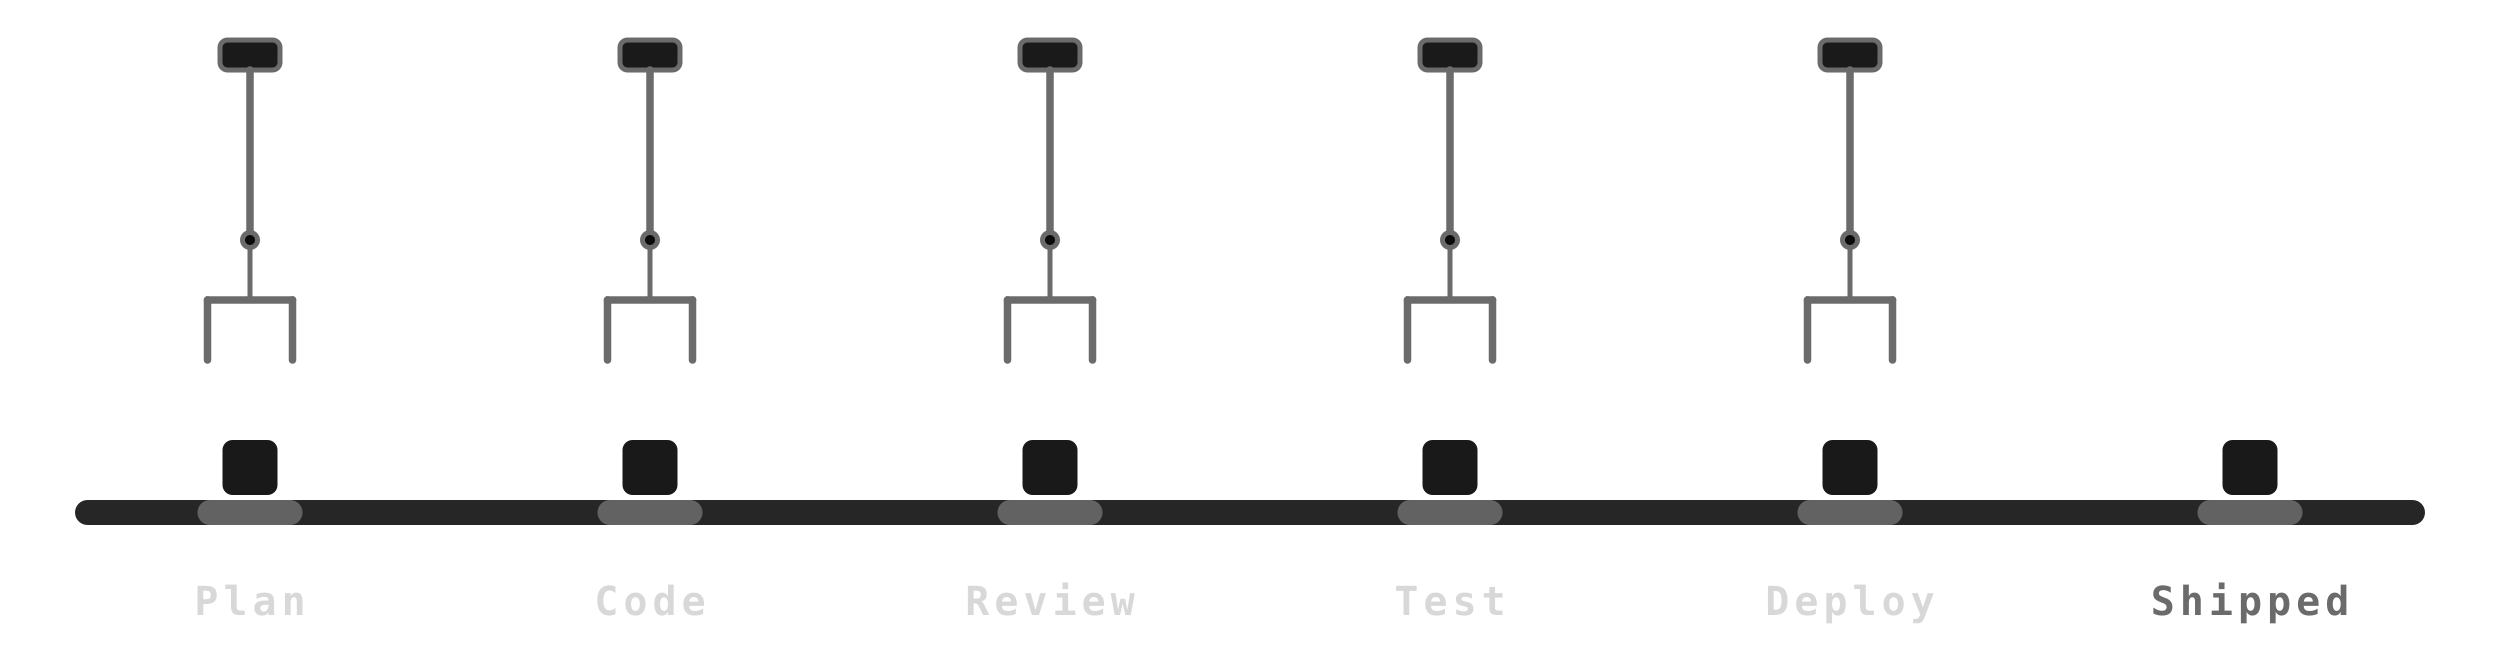
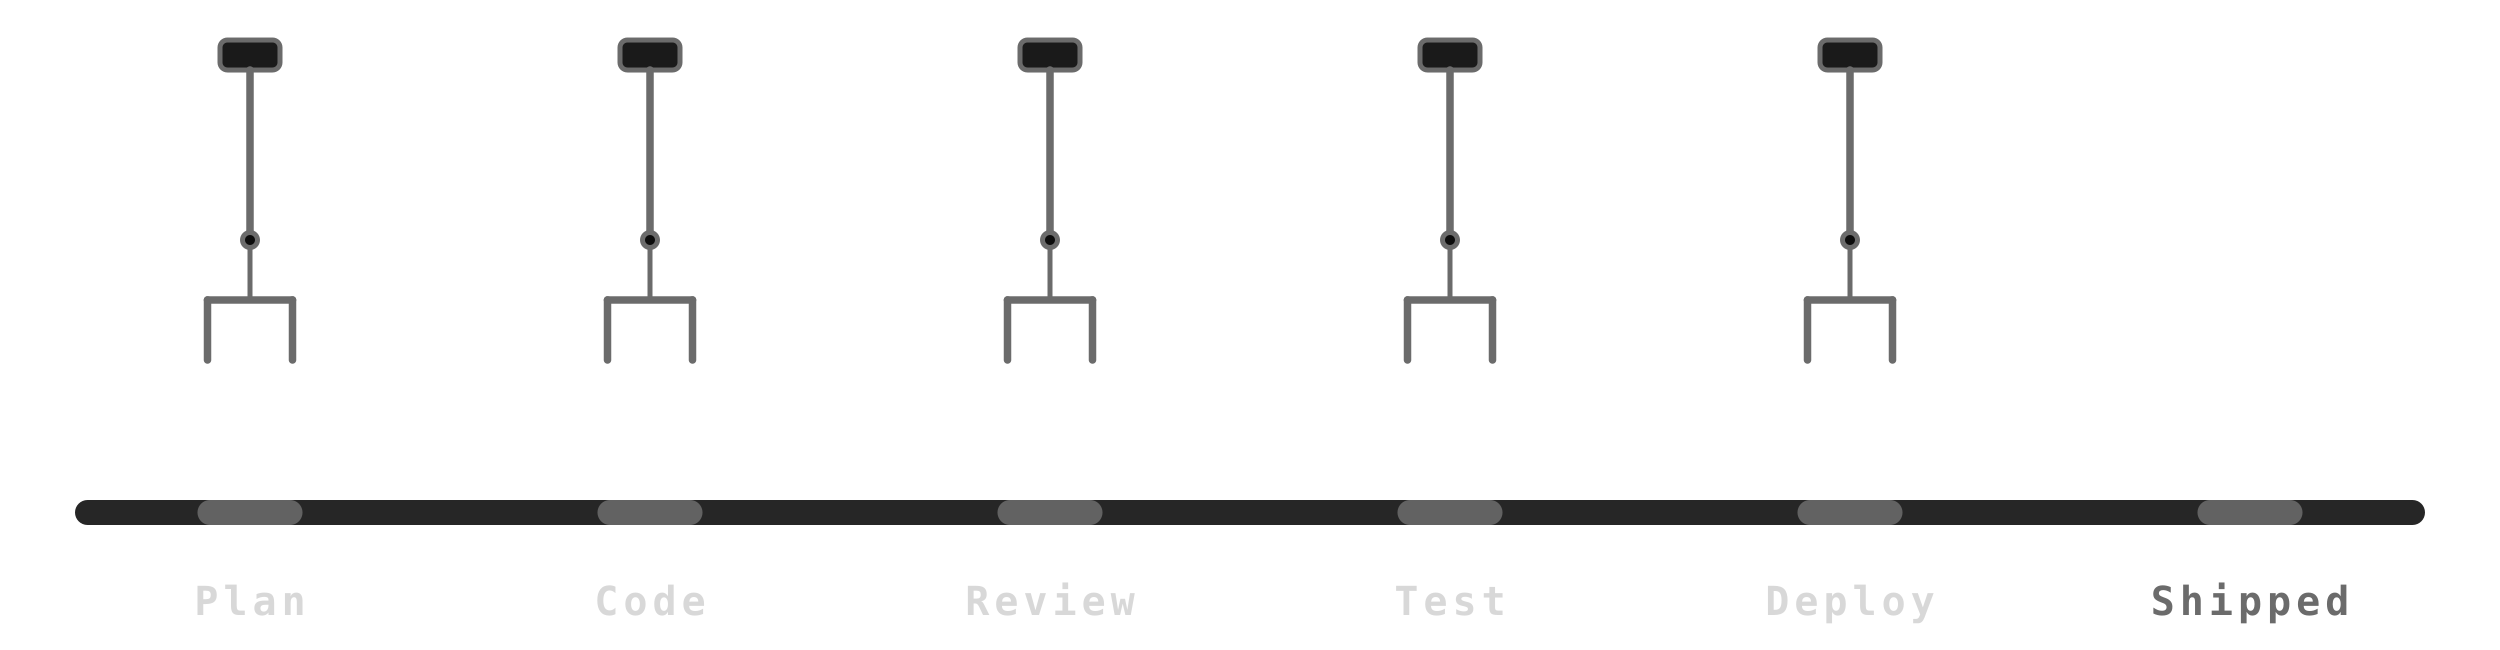
<svg xmlns="http://www.w3.org/2000/svg" viewBox="0 0 1000 260" font-family="Space Mono, ui-monospace, Menlo, monospace">
  <path d="M40 22 H960" stroke="rgba(255,255,255,0.18)" stroke-width="2" stroke-linecap="round" />
  <rect x="30" y="200" width="940" height="10" rx="5" fill="#262626" />
  <path d="M84 205 H116" stroke="rgba(255,255,255,0.28)" stroke-width="10" stroke-linecap="round" />
  <path d="M244 205 H276" stroke="rgba(255,255,255,0.28)" stroke-width="10" stroke-linecap="round" />
  <path d="M404 205 H436" stroke="rgba(255,255,255,0.28)" stroke-width="10" stroke-linecap="round" />
  <path d="M564 205 H596" stroke="rgba(255,255,255,0.28)" stroke-width="10" stroke-linecap="round" />
  <path d="M724 205 H756" stroke="rgba(255,255,255,0.28)" stroke-width="10" stroke-linecap="round" />
  <path d="M884 205 H916" stroke="rgba(255,255,255,0.28)" stroke-width="10" stroke-linecap="round" />
-   <rect x="89.0" y="176" width="22" height="22" rx="4" fill-opacity="0.9">
-     <animate attributeName="fill" values="#f97316;#eab308;#a3a3a3;#ef4444;#22d3ee" keyTimes="0;0.2;0.4;0.6;0.8" dur="12.0s" calcMode="discrete" repeatCount="indefinite" />
-     <animateTransform attributeName="transform" type="translate" values="0 0;0 0;0 0;0 -44;160 -44;160 0;160 0;160 0;160 0" keyTimes="0;0.125;0.167;0.292;0.542;0.667;0.708;0.833;1" dur="2.4s" calcMode="spline" keySplines="0.4 0 0.2 1;0.4 0 0.2 1;0.4 0 0.2 1;0.4 0 0.2 1;0.4 0 0.2 1;0.4 0 0.2 1;0.4 0 0.2 1;0.4 0 0.2 1" repeatCount="indefinite" />
+   <rect x="249.0" y="176" width="22" height="22" rx="4" fill-opacity="0.9" opacity="0">
+     <animate attributeName="fill" values="#f97316;#eab308;#a3a3a3;#ef4444;#22d3ee" keyTimes="0;0.2;0.4;0.6;0.8" dur="12.0s" begin="-10.140s" calcMode="discrete" repeatCount="indefinite" />
+     <animate attributeName="opacity" values="0;0;1;1;0;0" keyTimes="0;0.667;0.667;0.996;0.996;1" dur="2.4s" begin="-11.140s" repeatCount="indefinite" />
  </rect>
-   <rect x="249.0" y="176" width="22" height="22" rx="4" fill-opacity="0.9">
-     <animate attributeName="fill" values="#22d3ee;#f97316;#eab308;#a3a3a3;#ef4444" keyTimes="0;0.2;0.4;0.6;0.8" dur="12.0s" calcMode="discrete" repeatCount="indefinite" />
-     <animateTransform attributeName="transform" type="translate" values="0 0;0 0;0 0;0 -44;160 -44;160 0;160 0;160 0;160 0" keyTimes="0;0.125;0.167;0.292;0.542;0.667;0.708;0.833;1" dur="2.4s" calcMode="spline" keySplines="0.4 0 0.2 1;0.4 0 0.2 1;0.4 0 0.2 1;0.4 0 0.2 1;0.4 0 0.2 1;0.4 0 0.2 1;0.4 0 0.2 1;0.4 0 0.2 1" repeatCount="indefinite" />
+   <rect x="409.0" y="176" width="22" height="22" rx="4" fill-opacity="0.9" opacity="0">
+     <animate attributeName="fill" values="#22d3ee;#f97316;#eab308;#a3a3a3;#ef4444" keyTimes="0;0.2;0.4;0.6;0.8" dur="12.0s" begin="-10.500s" calcMode="discrete" repeatCount="indefinite" />
+     <animate attributeName="opacity" values="1;1;0;0;1;1" keyTimes="0;0.113;0.113;0.667;0.667;1" dur="2.4s" begin="-11.500s" repeatCount="indefinite" />
  </rect>
-   <rect x="409.0" y="176" width="22" height="22" rx="4" fill-opacity="0.9">
-     <animate attributeName="fill" values="#ef4444;#22d3ee;#f97316;#eab308;#a3a3a3" keyTimes="0;0.2;0.4;0.6;0.8" dur="12.0s" calcMode="discrete" repeatCount="indefinite" />
-     <animateTransform attributeName="transform" type="translate" values="0 0;0 0;0 0;0 -44;160 -44;160 0;160 0;160 0;160 0" keyTimes="0;0.125;0.167;0.292;0.542;0.667;0.708;0.833;1" dur="2.4s" calcMode="spline" keySplines="0.4 0 0.2 1;0.4 0 0.2 1;0.4 0 0.2 1;0.4 0 0.2 1;0.4 0 0.2 1;0.4 0 0.2 1;0.4 0 0.2 1;0.4 0 0.2 1" repeatCount="indefinite" />
+   <rect x="569.0" y="176" width="22" height="22" rx="4" fill-opacity="0.9" opacity="0">
+     <animate attributeName="fill" values="#ef4444;#22d3ee;#f97316;#eab308;#a3a3a3" keyTimes="0;0.2;0.4;0.6;0.8" dur="12.0s" begin="-10.580s" calcMode="discrete" repeatCount="indefinite" />
+     <animate attributeName="opacity" values="1;1;0;0;1;1" keyTimes="0;0.021;0.021;0.667;0.667;1" dur="2.4s" begin="-11.580s" repeatCount="indefinite" />
  </rect>
-   <rect x="569.0" y="176" width="22" height="22" rx="4" fill-opacity="0.9">
-     <animate attributeName="fill" values="#a3a3a3;#ef4444;#22d3ee;#f97316;#eab308" keyTimes="0;0.2;0.4;0.6;0.8" dur="12.0s" calcMode="discrete" repeatCount="indefinite" />
-     <animateTransform attributeName="transform" type="translate" values="0 0;0 0;0 0;0 -44;160 -44;160 0;160 0;160 0;160 0" keyTimes="0;0.125;0.167;0.292;0.542;0.667;0.708;0.833;1" dur="2.4s" calcMode="spline" keySplines="0.4 0 0.2 1;0.4 0 0.2 1;0.4 0 0.2 1;0.4 0 0.2 1;0.4 0 0.2 1;0.4 0 0.2 1;0.4 0 0.2 1;0.4 0 0.2 1" repeatCount="indefinite" />
-   </rect>
-   <rect x="729.0" y="176" width="22" height="22" rx="4" fill-opacity="0.9">
-     <animate attributeName="fill" values="#eab308;#a3a3a3;#ef4444;#22d3ee;#f97316" keyTimes="0;0.2;0.4;0.6;0.8" dur="12.0s" calcMode="discrete" repeatCount="indefinite" />
-     <animateTransform attributeName="transform" type="translate" values="0 0;0 0;0 0;0 -44;160 -44;160 0;160 0;160 0;160 0" keyTimes="0;0.125;0.167;0.292;0.542;0.667;0.708;0.833;1" dur="2.4s" calcMode="spline" keySplines="0.4 0 0.2 1;0.4 0 0.2 1;0.4 0 0.2 1;0.4 0 0.2 1;0.4 0 0.2 1;0.4 0 0.2 1;0.4 0 0.2 1;0.4 0 0.2 1" repeatCount="indefinite" />
-   </rect>
-   <rect x="889.0" y="176" width="22" height="22" rx="4" fill-opacity="0.9">
-     <animate attributeName="fill" values="#f97316;#eab308;#a3a3a3;#ef4444;#22d3ee" keyTimes="0;0.2;0.4;0.6;0.8" dur="12.0s" calcMode="discrete" repeatCount="indefinite" />
-     <animate attributeName="opacity" values="1;1;0;0" keyTimes="0;0.125;0.375;1" dur="2.4s" repeatCount="indefinite" />
-     <animateTransform attributeName="transform" type="translate" values="0 0;0 0;40 0;40 0" keyTimes="0;0.125;0.375;1" dur="2.4s" repeatCount="indefinite" />
+   <rect x="729.0" y="176" width="22" height="22" rx="4" fill-opacity="0.9" opacity="0">
+     <animate attributeName="fill" values="#a3a3a3;#ef4444;#22d3ee;#f97316;#eab308" keyTimes="0;0.2;0.4;0.6;0.8" dur="12.0s" begin="-10.880s" calcMode="discrete" repeatCount="indefinite" />
+     <animate attributeName="opacity" values="1;1;0;0;1;1" keyTimes="0;0.096;0.096;0.667;0.667;1" dur="2.4s" begin="-11.880s" repeatCount="indefinite" />
  </rect>
  <rect x="89.0" y="176" width="22" height="22" rx="4" fill-opacity="0.9" opacity="0">
-     <animate attributeName="fill" values="#eab308;#a3a3a3;#ef4444;#22d3ee;#f97316" keyTimes="0;0.2;0.4;0.6;0.8" dur="12.0s" calcMode="discrete" repeatCount="indefinite" />
-     <animate attributeName="opacity" values="0;0;1;1" keyTimes="0;0.75;0.917;1" dur="2.4s" repeatCount="indefinite" />
-     <animateTransform attributeName="transform" type="translate" values="0 -24;0 -24;0 0;0 0" keyTimes="0;0.75;0.917;1" dur="2.4s" calcMode="spline" keySplines="0 0 1 1;0.4 0 0.2 1;0 0 1 1" repeatCount="indefinite" />
+     <animate attributeName="fill" values="#eab308;#a3a3a3;#ef4444;#22d3ee;#f97316" keyTimes="0;0.2;0.4;0.6;0.8" dur="12.0s" begin="-10.140s" calcMode="discrete" repeatCount="indefinite" />
+     <animate attributeName="opacity" values="1;1;0;0;1;1" keyTimes="0;0.146;0.146;0.75;0.75;1" dur="2.4s" begin="-11.140s" repeatCount="indefinite" />
+     <animateTransform attributeName="transform" type="translate" values="0 -24;0 -24;0 0;0 0" keyTimes="0;0.75;0.917;1" dur="2.4s" begin="-11.140s" calcMode="spline" keySplines="0 0 1 1;0.4 0 0.2 1;0 0 1 1" repeatCount="indefinite" />
+   </rect>
+   <rect x="889.0" y="176" width="22" height="22" rx="4" fill-opacity="0.9" opacity="0">
+     <animate attributeName="fill" values="#eab308;#a3a3a3;#ef4444;#22d3ee;#f97316" keyTimes="0;0.2;0.4;0.6;0.8" dur="12.0s" begin="-11.000s" calcMode="discrete" repeatCount="indefinite" />
+     <animate attributeName="opacity" values="0;0;1;1;0;0" keyTimes="0;0.666;0.667;0.75;0.979;1" dur="2.4s" begin="-12.000s" repeatCount="indefinite" />
+     <animateTransform attributeName="transform" type="translate" values="0 0;0 0;40 0;40 0" keyTimes="0;0.75;0.979;1" dur="2.4s" begin="-12.000s" repeatCount="indefinite" />
  </rect>
  <g stroke="#6b6b6b" stroke-width="3" stroke-linecap="round" fill="none">
-     <animate attributeName="stroke" values="#6b6b6b;#f97316;#f97316;#6b6b6b;#6b6b6b" keyTimes="0;0.125;0.708;0.833;1" dur="2.4s" repeatCount="indefinite" />
-     <animateTransform attributeName="transform" type="translate" values="0 0;0 0;0 0;0 0;160 0;160 0;160 0;160 0;0 0" keyTimes="0;0.125;0.167;0.292;0.542;0.667;0.708;0.833;1" dur="2.4s" calcMode="spline" keySplines="0.4 0 0.2 1;0.4 0 0.2 1;0.4 0 0.2 1;0.4 0 0.2 1;0.4 0 0.2 1;0.4 0 0.2 1;0.4 0 0.2 1;0.4 0 0.2 1" repeatCount="indefinite" />
+     <animate attributeName="stroke" values="#6b6b6b;#f97316;#f97316;#6b6b6b;#6b6b6b" keyTimes="0;0.125;0.708;0.833;1" dur="2.4s" begin="-11.140s" repeatCount="indefinite" />
+     <animateTransform attributeName="transform" type="translate" values="0 0;0 0;0 0;0 0;160 0;160 0;160 0;160 0;0 0" keyTimes="0;0.125;0.167;0.292;0.542;0.667;0.708;0.833;1" dur="2.4s" begin="-11.140s" calcMode="spline" keySplines="0.4 0 0.2 1;0.4 0 0.2 1;0.4 0 0.2 1;0.4 0 0.2 1;0.4 0 0.2 1;0.4 0 0.2 1;0.4 0 0.2 1;0.4 0 0.2 1" repeatCount="indefinite" />
    <rect x="88" y="16" width="24" height="12" rx="3" fill="#1a1a1a" stroke-width="2" />
    <path d="M100 28 V96" />
    <g>
-       <animateTransform attributeName="transform" type="translate" values="0 0;0 44;0 44;0 0;0 0;0 44;0 44;0 0;0 0" keyTimes="0;0.125;0.167;0.292;0.542;0.667;0.708;0.833;1" dur="2.4s" calcMode="spline" keySplines="0.4 0 0.2 1;0.4 0 0.2 1;0.4 0 0.2 1;0.4 0 0.2 1;0.4 0 0.2 1;0.4 0 0.2 1;0.4 0 0.2 1;0.4 0 0.2 1" repeatCount="indefinite" />
+       <animateTransform attributeName="transform" type="translate" values="0 0;0 44;0 44;0 0;0 0;0 44;0 44;0 0;0 0" keyTimes="0;0.125;0.167;0.292;0.542;0.667;0.708;0.833;1" dur="2.4s" begin="-11.140s" calcMode="spline" keySplines="0.4 0 0.2 1;0.4 0 0.2 1;0.4 0 0.2 1;0.4 0 0.2 1;0.4 0 0.2 1;0.4 0 0.2 1;0.4 0 0.2 1;0.4 0 0.2 1" repeatCount="indefinite" />
+       <rect x="89.0" y="132" width="22" height="22" rx="4" fill-opacity="0.9" opacity="0" stroke="none">
+         <animate attributeName="fill" values="#f97316;#eab308;#a3a3a3;#ef4444;#22d3ee" keyTimes="0;0.2;0.4;0.6;0.8" dur="12.0s" begin="-11.540s" calcMode="discrete" repeatCount="indefinite" />
+         <animate attributeName="opacity" values="0;0;1;1;0;0" keyTimes="0;0.146;0.146;0.667;0.667;1" dur="2.4s" begin="-11.140s" repeatCount="indefinite" />
+       </rect>
      <path d="M100 50 V120" stroke-width="2" />
      <circle cx="100" cy="96" r="3" fill="#0b0b0b" stroke-width="2" />
      <path d="M83 120 H117" />
      <path d="M83 120 V144">
-         <animateTransform attributeName="transform" type="translate" values="0 0;0 0;4 0;4 0;0 0;0 0" keyTimes="0;0.125;0.167;0.667;0.708;1" dur="2.4s" repeatCount="indefinite" />
+         <animateTransform attributeName="transform" type="translate" values="0 0;0 0;4 0;4 0;0 0;0 0" keyTimes="0;0.125;0.167;0.667;0.708;1" dur="2.4s" begin="-11.140s" repeatCount="indefinite" />
      </path>
      <path d="M117 120 V144">
-         <animateTransform attributeName="transform" type="translate" values="0 0;0 0;-4 0;-4 0;0 0;0 0" keyTimes="0;0.125;0.167;0.667;0.708;1" dur="2.4s" repeatCount="indefinite" />
+         <animateTransform attributeName="transform" type="translate" values="0 0;0 0;-4 0;-4 0;0 0;0 0" keyTimes="0;0.125;0.167;0.667;0.708;1" dur="2.4s" begin="-11.140s" repeatCount="indefinite" />
      </path>
    </g>
  </g>
  <text x="100" y="246" text-anchor="middle" font-size="16" font-weight="700" letter-spacing="2" fill="#d8d8d8">Plan</text>
  <g stroke="#6b6b6b" stroke-width="3" stroke-linecap="round" fill="none">
-     <animate attributeName="stroke" values="#6b6b6b;#f97316;#f97316;#6b6b6b;#6b6b6b" keyTimes="0;0.125;0.708;0.833;1" dur="2.4s" repeatCount="indefinite" />
-     <animateTransform attributeName="transform" type="translate" values="0 0;0 0;0 0;0 0;160 0;160 0;160 0;160 0;0 0" keyTimes="0;0.125;0.167;0.292;0.542;0.667;0.708;0.833;1" dur="2.4s" calcMode="spline" keySplines="0.4 0 0.2 1;0.4 0 0.2 1;0.4 0 0.2 1;0.4 0 0.2 1;0.4 0 0.2 1;0.4 0 0.2 1;0.4 0 0.2 1;0.4 0 0.2 1" repeatCount="indefinite" />
+     <animate attributeName="stroke" values="#6b6b6b;#f97316;#f97316;#6b6b6b;#6b6b6b" keyTimes="0;0.125;0.708;0.833;1" dur="2.4s" begin="-11.500s" repeatCount="indefinite" />
+     <animateTransform attributeName="transform" type="translate" values="0 0;0 0;0 0;0 0;160 0;160 0;160 0;160 0;0 0" keyTimes="0;0.125;0.167;0.292;0.542;0.667;0.708;0.833;1" dur="2.4s" begin="-11.500s" calcMode="spline" keySplines="0.4 0 0.2 1;0.4 0 0.2 1;0.4 0 0.2 1;0.4 0 0.2 1;0.4 0 0.2 1;0.4 0 0.2 1;0.4 0 0.2 1;0.4 0 0.2 1" repeatCount="indefinite" />
    <rect x="248" y="16" width="24" height="12" rx="3" fill="#1a1a1a" stroke-width="2" />
    <path d="M260 28 V96" />
    <g>
-       <animateTransform attributeName="transform" type="translate" values="0 0;0 44;0 44;0 0;0 0;0 44;0 44;0 0;0 0" keyTimes="0;0.125;0.167;0.292;0.542;0.667;0.708;0.833;1" dur="2.4s" calcMode="spline" keySplines="0.4 0 0.2 1;0.4 0 0.2 1;0.4 0 0.2 1;0.4 0 0.2 1;0.4 0 0.2 1;0.4 0 0.2 1;0.4 0 0.2 1;0.4 0 0.2 1" repeatCount="indefinite" />
+       <animateTransform attributeName="transform" type="translate" values="0 0;0 44;0 44;0 0;0 0;0 44;0 44;0 0;0 0" keyTimes="0;0.125;0.167;0.292;0.542;0.667;0.708;0.833;1" dur="2.4s" begin="-11.500s" calcMode="spline" keySplines="0.4 0 0.2 1;0.4 0 0.2 1;0.4 0 0.2 1;0.4 0 0.2 1;0.4 0 0.2 1;0.4 0 0.2 1;0.4 0 0.2 1;0.4 0 0.2 1" repeatCount="indefinite" />
+       <rect x="249.0" y="132" width="22" height="22" rx="4" fill-opacity="0.9" opacity="0" stroke="none">
+         <animate attributeName="fill" values="#22d3ee;#f97316;#eab308;#a3a3a3;#ef4444" keyTimes="0;0.2;0.4;0.6;0.8" dur="12.0s" begin="-11.900s" calcMode="discrete" repeatCount="indefinite" />
+         <animate attributeName="opacity" values="0;0;1;1;0;0" keyTimes="0;0.146;0.146;0.667;0.667;1" dur="2.4s" begin="-11.500s" repeatCount="indefinite" />
+       </rect>
      <path d="M260 50 V120" stroke-width="2" />
      <circle cx="260" cy="96" r="3" fill="#0b0b0b" stroke-width="2" />
      <path d="M243 120 H277" />
      <path d="M243 120 V144">
-         <animateTransform attributeName="transform" type="translate" values="0 0;0 0;4 0;4 0;0 0;0 0" keyTimes="0;0.125;0.167;0.667;0.708;1" dur="2.4s" repeatCount="indefinite" />
+         <animateTransform attributeName="transform" type="translate" values="0 0;0 0;4 0;4 0;0 0;0 0" keyTimes="0;0.125;0.167;0.667;0.708;1" dur="2.4s" begin="-11.500s" repeatCount="indefinite" />
      </path>
      <path d="M277 120 V144">
-         <animateTransform attributeName="transform" type="translate" values="0 0;0 0;-4 0;-4 0;0 0;0 0" keyTimes="0;0.125;0.167;0.667;0.708;1" dur="2.4s" repeatCount="indefinite" />
+         <animateTransform attributeName="transform" type="translate" values="0 0;0 0;-4 0;-4 0;0 0;0 0" keyTimes="0;0.125;0.167;0.667;0.708;1" dur="2.4s" begin="-11.500s" repeatCount="indefinite" />
      </path>
    </g>
  </g>
  <text x="260" y="246" text-anchor="middle" font-size="16" font-weight="700" letter-spacing="2" fill="#d8d8d8">Code</text>
  <g stroke="#6b6b6b" stroke-width="3" stroke-linecap="round" fill="none">
-     <animate attributeName="stroke" values="#6b6b6b;#f97316;#f97316;#6b6b6b;#6b6b6b" keyTimes="0;0.125;0.708;0.833;1" dur="2.4s" repeatCount="indefinite" />
-     <animateTransform attributeName="transform" type="translate" values="0 0;0 0;0 0;0 0;160 0;160 0;160 0;160 0;0 0" keyTimes="0;0.125;0.167;0.292;0.542;0.667;0.708;0.833;1" dur="2.4s" calcMode="spline" keySplines="0.4 0 0.2 1;0.4 0 0.2 1;0.4 0 0.2 1;0.4 0 0.2 1;0.4 0 0.2 1;0.4 0 0.2 1;0.4 0 0.2 1;0.4 0 0.2 1" repeatCount="indefinite" />
+     <animate attributeName="stroke" values="#6b6b6b;#f97316;#f97316;#6b6b6b;#6b6b6b" keyTimes="0;0.125;0.708;0.833;1" dur="2.4s" begin="-11.580s" repeatCount="indefinite" />
+     <animateTransform attributeName="transform" type="translate" values="0 0;0 0;0 0;0 0;160 0;160 0;160 0;160 0;0 0" keyTimes="0;0.125;0.167;0.292;0.542;0.667;0.708;0.833;1" dur="2.4s" begin="-11.580s" calcMode="spline" keySplines="0.4 0 0.2 1;0.4 0 0.2 1;0.4 0 0.2 1;0.4 0 0.2 1;0.4 0 0.2 1;0.4 0 0.2 1;0.4 0 0.2 1;0.4 0 0.2 1" repeatCount="indefinite" />
    <rect x="408" y="16" width="24" height="12" rx="3" fill="#1a1a1a" stroke-width="2" />
    <path d="M420 28 V96" />
    <g>
-       <animateTransform attributeName="transform" type="translate" values="0 0;0 44;0 44;0 0;0 0;0 44;0 44;0 0;0 0" keyTimes="0;0.125;0.167;0.292;0.542;0.667;0.708;0.833;1" dur="2.4s" calcMode="spline" keySplines="0.4 0 0.2 1;0.4 0 0.2 1;0.4 0 0.2 1;0.4 0 0.2 1;0.4 0 0.2 1;0.4 0 0.2 1;0.4 0 0.2 1;0.4 0 0.2 1" repeatCount="indefinite" />
+       <animateTransform attributeName="transform" type="translate" values="0 0;0 44;0 44;0 0;0 0;0 44;0 44;0 0;0 0" keyTimes="0;0.125;0.167;0.292;0.542;0.667;0.708;0.833;1" dur="2.4s" begin="-11.580s" calcMode="spline" keySplines="0.4 0 0.2 1;0.4 0 0.2 1;0.4 0 0.2 1;0.4 0 0.2 1;0.4 0 0.2 1;0.4 0 0.2 1;0.4 0 0.2 1;0.4 0 0.2 1" repeatCount="indefinite" />
+       <rect x="409.0" y="132" width="22" height="22" rx="4" fill-opacity="0.9" opacity="0" stroke="none">
+         <animate attributeName="fill" values="#ef4444;#22d3ee;#f97316;#eab308;#a3a3a3" keyTimes="0;0.2;0.4;0.6;0.8" dur="12.0s" begin="-11.980s" calcMode="discrete" repeatCount="indefinite" />
+         <animate attributeName="opacity" values="0;0;1;1;0;0" keyTimes="0;0.146;0.146;0.667;0.667;1" dur="2.4s" begin="-11.580s" repeatCount="indefinite" />
+       </rect>
      <path d="M420 50 V120" stroke-width="2" />
      <circle cx="420" cy="96" r="3" fill="#0b0b0b" stroke-width="2" />
      <path d="M403 120 H437" />
      <path d="M403 120 V144">
-         <animateTransform attributeName="transform" type="translate" values="0 0;0 0;4 0;4 0;0 0;0 0" keyTimes="0;0.125;0.167;0.667;0.708;1" dur="2.4s" repeatCount="indefinite" />
+         <animateTransform attributeName="transform" type="translate" values="0 0;0 0;4 0;4 0;0 0;0 0" keyTimes="0;0.125;0.167;0.667;0.708;1" dur="2.4s" begin="-11.580s" repeatCount="indefinite" />
      </path>
      <path d="M437 120 V144">
-         <animateTransform attributeName="transform" type="translate" values="0 0;0 0;-4 0;-4 0;0 0;0 0" keyTimes="0;0.125;0.167;0.667;0.708;1" dur="2.4s" repeatCount="indefinite" />
+         <animateTransform attributeName="transform" type="translate" values="0 0;0 0;-4 0;-4 0;0 0;0 0" keyTimes="0;0.125;0.167;0.667;0.708;1" dur="2.4s" begin="-11.580s" repeatCount="indefinite" />
      </path>
    </g>
  </g>
  <text x="420" y="246" text-anchor="middle" font-size="16" font-weight="700" letter-spacing="2" fill="#d8d8d8">Review</text>
  <g stroke="#6b6b6b" stroke-width="3" stroke-linecap="round" fill="none">
-     <animate attributeName="stroke" values="#6b6b6b;#f97316;#f97316;#6b6b6b;#6b6b6b" keyTimes="0;0.125;0.708;0.833;1" dur="2.4s" repeatCount="indefinite" />
-     <animateTransform attributeName="transform" type="translate" values="0 0;0 0;0 0;0 0;160 0;160 0;160 0;160 0;0 0" keyTimes="0;0.125;0.167;0.292;0.542;0.667;0.708;0.833;1" dur="2.4s" calcMode="spline" keySplines="0.4 0 0.2 1;0.4 0 0.2 1;0.4 0 0.2 1;0.4 0 0.2 1;0.4 0 0.2 1;0.4 0 0.2 1;0.4 0 0.2 1;0.4 0 0.2 1" repeatCount="indefinite" />
+     <animate attributeName="stroke" values="#6b6b6b;#f97316;#f97316;#6b6b6b;#6b6b6b" keyTimes="0;0.125;0.708;0.833;1" dur="2.4s" begin="-11.880s" repeatCount="indefinite" />
+     <animateTransform attributeName="transform" type="translate" values="0 0;0 0;0 0;0 0;160 0;160 0;160 0;160 0;0 0" keyTimes="0;0.125;0.167;0.292;0.542;0.667;0.708;0.833;1" dur="2.4s" begin="-11.880s" calcMode="spline" keySplines="0.4 0 0.2 1;0.4 0 0.2 1;0.4 0 0.2 1;0.4 0 0.2 1;0.4 0 0.2 1;0.4 0 0.2 1;0.4 0 0.2 1;0.4 0 0.2 1" repeatCount="indefinite" />
    <rect x="568" y="16" width="24" height="12" rx="3" fill="#1a1a1a" stroke-width="2" />
    <path d="M580 28 V96" />
    <g>
-       <animateTransform attributeName="transform" type="translate" values="0 0;0 44;0 44;0 0;0 0;0 44;0 44;0 0;0 0" keyTimes="0;0.125;0.167;0.292;0.542;0.667;0.708;0.833;1" dur="2.4s" calcMode="spline" keySplines="0.4 0 0.2 1;0.4 0 0.2 1;0.4 0 0.2 1;0.4 0 0.2 1;0.4 0 0.2 1;0.4 0 0.2 1;0.4 0 0.2 1;0.4 0 0.2 1" repeatCount="indefinite" />
+       <animateTransform attributeName="transform" type="translate" values="0 0;0 44;0 44;0 0;0 0;0 44;0 44;0 0;0 0" keyTimes="0;0.125;0.167;0.292;0.542;0.667;0.708;0.833;1" dur="2.4s" begin="-11.880s" calcMode="spline" keySplines="0.4 0 0.2 1;0.4 0 0.2 1;0.4 0 0.2 1;0.4 0 0.2 1;0.4 0 0.2 1;0.4 0 0.2 1;0.4 0 0.2 1;0.4 0 0.2 1" repeatCount="indefinite" />
+       <rect x="569.0" y="132" width="22" height="22" rx="4" fill-opacity="0.9" opacity="0" stroke="none">
+         <animate attributeName="fill" values="#a3a3a3;#ef4444;#22d3ee;#f97316;#eab308" keyTimes="0;0.2;0.4;0.6;0.8" dur="12.0s" begin="-12.280s" calcMode="discrete" repeatCount="indefinite" />
+         <animate attributeName="opacity" values="0;0;1;1;0;0" keyTimes="0;0.146;0.146;0.667;0.667;1" dur="2.4s" begin="-11.880s" repeatCount="indefinite" />
+       </rect>
      <path d="M580 50 V120" stroke-width="2" />
      <circle cx="580" cy="96" r="3" fill="#0b0b0b" stroke-width="2" />
      <path d="M563 120 H597" />
      <path d="M563 120 V144">
-         <animateTransform attributeName="transform" type="translate" values="0 0;0 0;4 0;4 0;0 0;0 0" keyTimes="0;0.125;0.167;0.667;0.708;1" dur="2.4s" repeatCount="indefinite" />
+         <animateTransform attributeName="transform" type="translate" values="0 0;0 0;4 0;4 0;0 0;0 0" keyTimes="0;0.125;0.167;0.667;0.708;1" dur="2.4s" begin="-11.880s" repeatCount="indefinite" />
      </path>
      <path d="M597 120 V144">
-         <animateTransform attributeName="transform" type="translate" values="0 0;0 0;-4 0;-4 0;0 0;0 0" keyTimes="0;0.125;0.167;0.667;0.708;1" dur="2.4s" repeatCount="indefinite" />
+         <animateTransform attributeName="transform" type="translate" values="0 0;0 0;-4 0;-4 0;0 0;0 0" keyTimes="0;0.125;0.167;0.667;0.708;1" dur="2.4s" begin="-11.880s" repeatCount="indefinite" />
      </path>
    </g>
  </g>
  <text x="580" y="246" text-anchor="middle" font-size="16" font-weight="700" letter-spacing="2" fill="#d8d8d8">Test</text>
  <g stroke="#6b6b6b" stroke-width="3" stroke-linecap="round" fill="none">
-     <animate attributeName="stroke" values="#6b6b6b;#f97316;#f97316;#6b6b6b;#6b6b6b" keyTimes="0;0.125;0.708;0.833;1" dur="2.4s" repeatCount="indefinite" />
-     <animateTransform attributeName="transform" type="translate" values="0 0;0 0;0 0;0 0;160 0;160 0;160 0;160 0;0 0" keyTimes="0;0.125;0.167;0.292;0.542;0.667;0.708;0.833;1" dur="2.4s" calcMode="spline" keySplines="0.4 0 0.2 1;0.4 0 0.2 1;0.4 0 0.2 1;0.4 0 0.2 1;0.4 0 0.2 1;0.4 0 0.2 1;0.4 0 0.2 1;0.4 0 0.2 1" repeatCount="indefinite" />
+     <animate attributeName="stroke" values="#6b6b6b;#f97316;#f97316;#6b6b6b;#6b6b6b" keyTimes="0;0.125;0.708;0.833;1" dur="2.4s" begin="-12.000s" repeatCount="indefinite" />
+     <animateTransform attributeName="transform" type="translate" values="0 0;0 0;0 0;0 0;160 0;160 0;160 0;160 0;0 0" keyTimes="0;0.125;0.167;0.292;0.542;0.667;0.708;0.833;1" dur="2.4s" begin="-12.000s" calcMode="spline" keySplines="0.4 0 0.2 1;0.4 0 0.2 1;0.4 0 0.2 1;0.4 0 0.2 1;0.4 0 0.2 1;0.4 0 0.2 1;0.4 0 0.2 1;0.4 0 0.2 1" repeatCount="indefinite" />
    <rect x="728" y="16" width="24" height="12" rx="3" fill="#1a1a1a" stroke-width="2" />
    <path d="M740 28 V96" />
    <g>
-       <animateTransform attributeName="transform" type="translate" values="0 0;0 44;0 44;0 0;0 0;0 44;0 44;0 0;0 0" keyTimes="0;0.125;0.167;0.292;0.542;0.667;0.708;0.833;1" dur="2.4s" calcMode="spline" keySplines="0.4 0 0.2 1;0.4 0 0.2 1;0.4 0 0.2 1;0.4 0 0.2 1;0.4 0 0.2 1;0.4 0 0.2 1;0.4 0 0.2 1;0.4 0 0.2 1" repeatCount="indefinite" />
+       <animateTransform attributeName="transform" type="translate" values="0 0;0 44;0 44;0 0;0 0;0 44;0 44;0 0;0 0" keyTimes="0;0.125;0.167;0.292;0.542;0.667;0.708;0.833;1" dur="2.4s" begin="-12.000s" calcMode="spline" keySplines="0.4 0 0.2 1;0.4 0 0.2 1;0.4 0 0.2 1;0.4 0 0.2 1;0.4 0 0.2 1;0.4 0 0.2 1;0.4 0 0.2 1;0.4 0 0.2 1" repeatCount="indefinite" />
+       <rect x="729.0" y="132" width="22" height="22" rx="4" fill-opacity="0.9" opacity="0" stroke="none">
+         <animate attributeName="fill" values="#eab308;#a3a3a3;#ef4444;#22d3ee;#f97316" keyTimes="0;0.2;0.4;0.6;0.8" dur="12.0s" begin="-12.400s" calcMode="discrete" repeatCount="indefinite" />
+         <animate attributeName="opacity" values="0;0;1;1;0;0" keyTimes="0;0.146;0.146;0.667;0.667;1" dur="2.4s" begin="-12.000s" repeatCount="indefinite" />
+       </rect>
      <path d="M740 50 V120" stroke-width="2" />
      <circle cx="740" cy="96" r="3" fill="#0b0b0b" stroke-width="2" />
      <path d="M723 120 H757" />
      <path d="M723 120 V144">
-         <animateTransform attributeName="transform" type="translate" values="0 0;0 0;4 0;4 0;0 0;0 0" keyTimes="0;0.125;0.167;0.667;0.708;1" dur="2.4s" repeatCount="indefinite" />
+         <animateTransform attributeName="transform" type="translate" values="0 0;0 0;4 0;4 0;0 0;0 0" keyTimes="0;0.125;0.167;0.667;0.708;1" dur="2.4s" begin="-12.000s" repeatCount="indefinite" />
      </path>
      <path d="M757 120 V144">
-         <animateTransform attributeName="transform" type="translate" values="0 0;0 0;-4 0;-4 0;0 0;0 0" keyTimes="0;0.125;0.167;0.667;0.708;1" dur="2.4s" repeatCount="indefinite" />
+         <animateTransform attributeName="transform" type="translate" values="0 0;0 0;-4 0;-4 0;0 0;0 0" keyTimes="0;0.125;0.167;0.667;0.708;1" dur="2.4s" begin="-12.000s" repeatCount="indefinite" />
      </path>
    </g>
  </g>
  <text x="740" y="246" text-anchor="middle" font-size="16" font-weight="700" letter-spacing="2" fill="#d8d8d8">Deploy</text>
  <text x="900" y="246" text-anchor="middle" font-size="16" font-weight="700" letter-spacing="2" fill="#6b6b6b">Shipped</text>
</svg>
